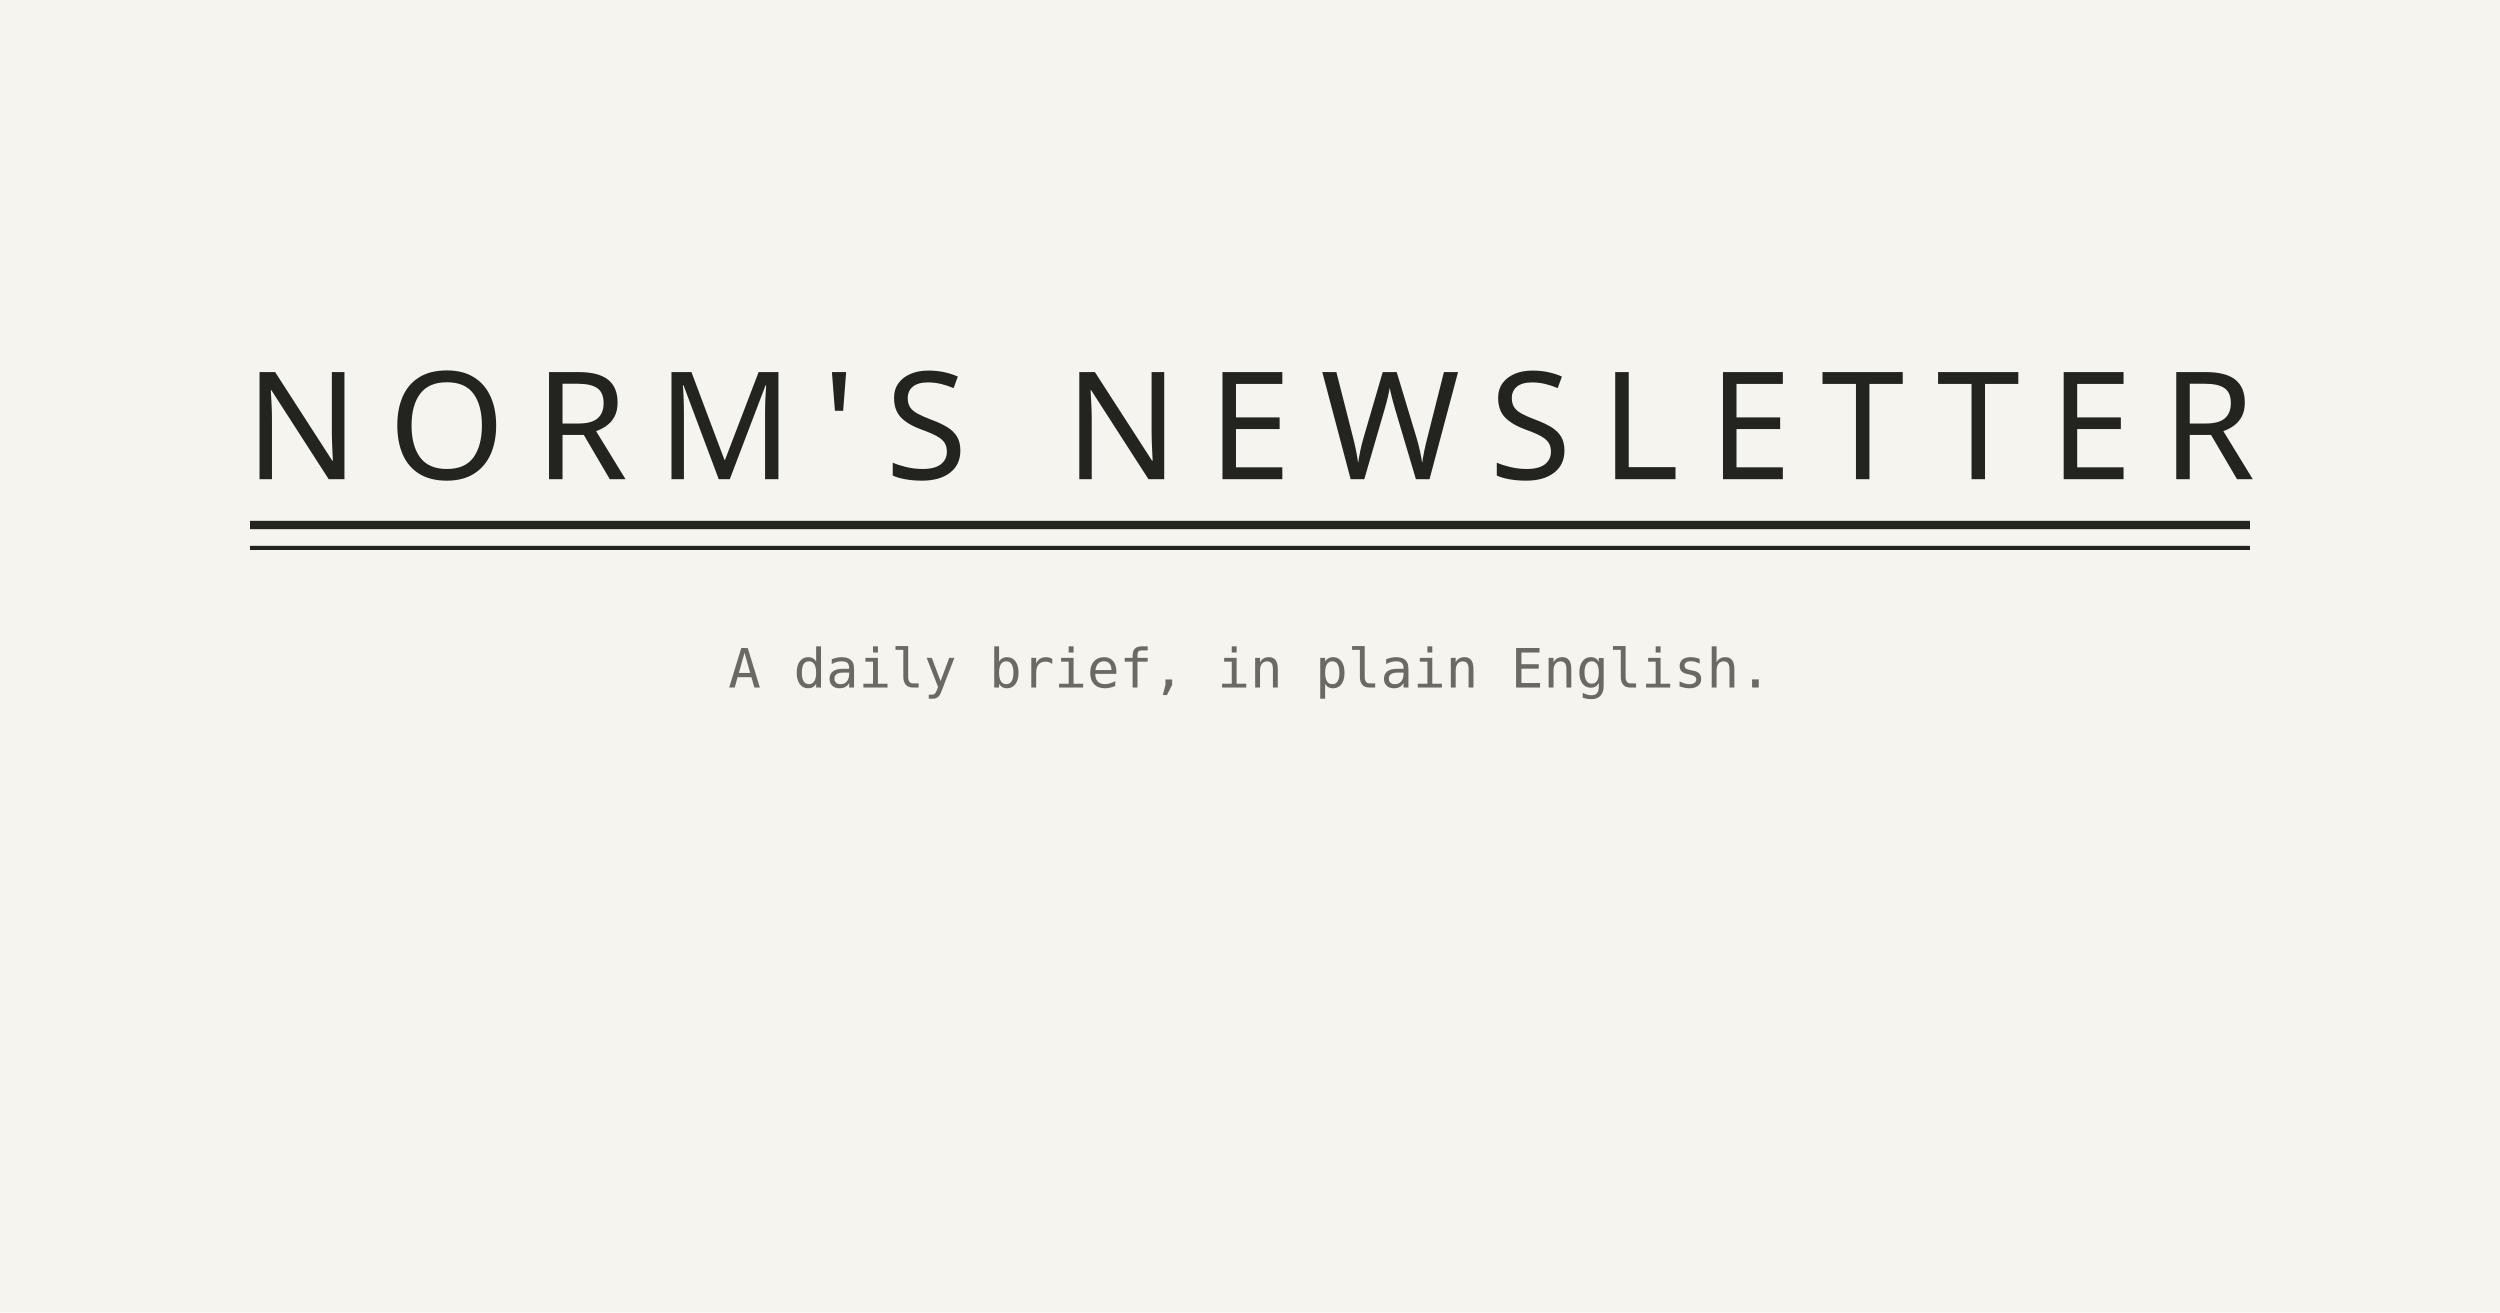
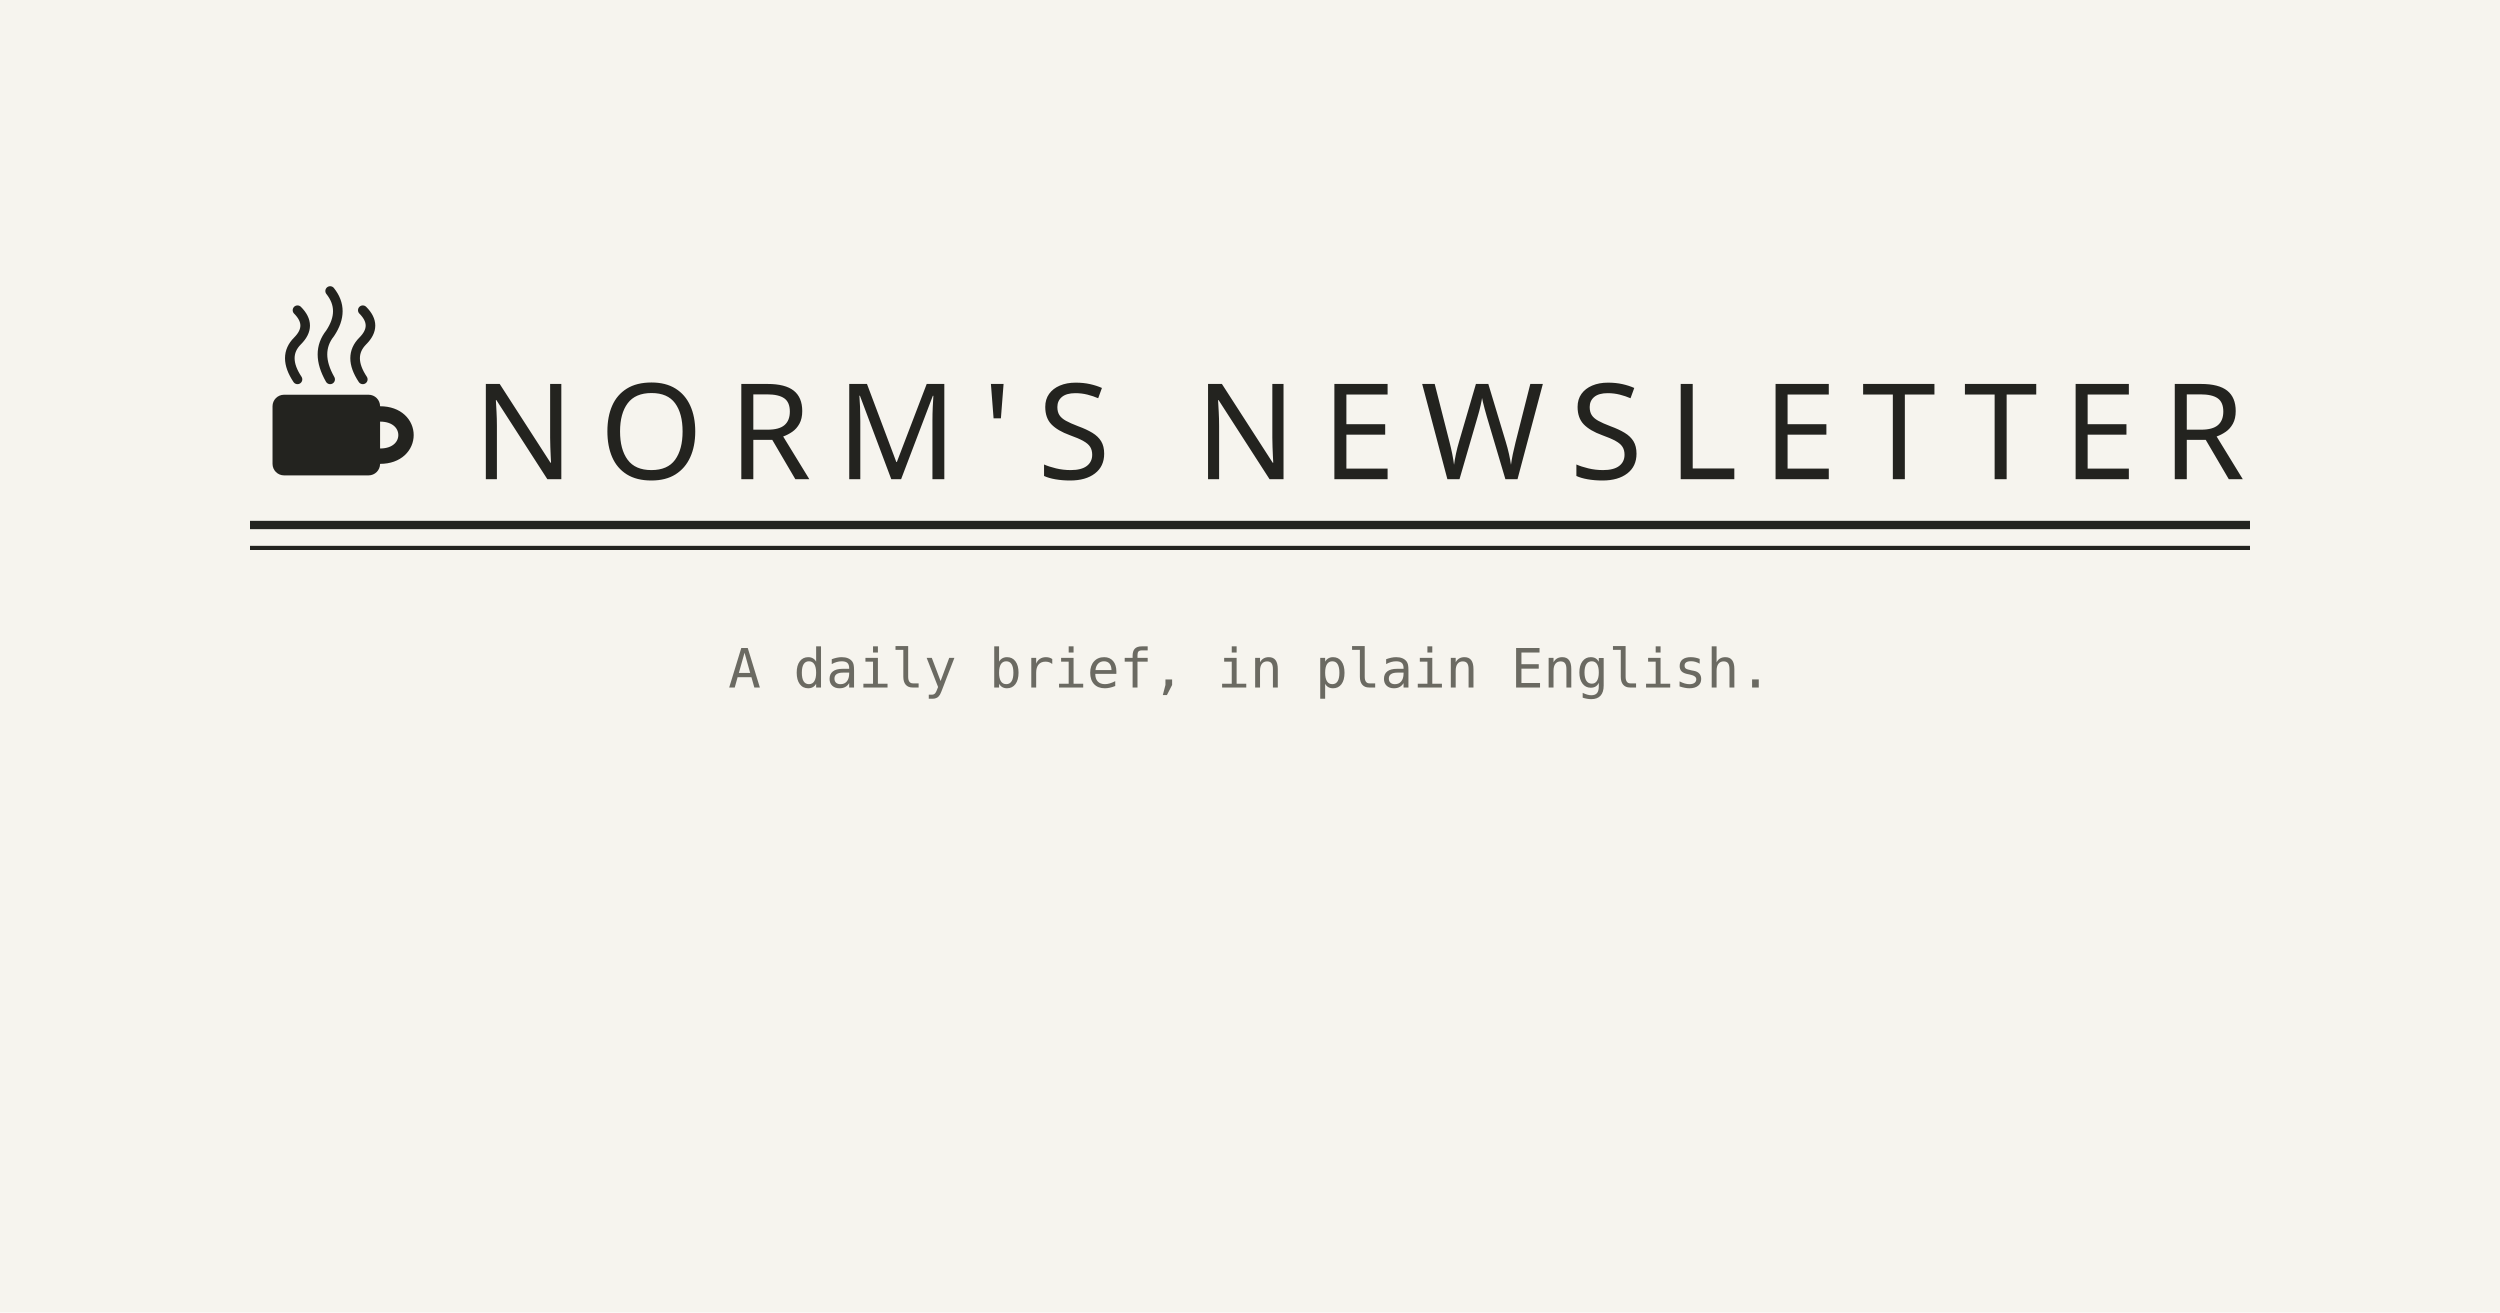
<svg xmlns="http://www.w3.org/2000/svg" width="1200" height="630" viewBox="0 0 1200 630" role="img" aria-label="Norm's Newsletter">
  <rect width="1200" height="630" fill="#F6F4EE" />
+   <svg x="105" y="136" width="118" height="118" viewBox="0 0 128 128" aria-hidden="true">
+     <g fill="none" stroke="#23231F" stroke-width="5" stroke-linecap="round">
+       <path d="M41,50 Q33,38 41,30 Q49,22 41,14" />
+       <path d="M58,50 Q50,36 58,26 Q66,14 58,4" />
+       <path d="M75,50 Q67,38 75,30 Q83,22 75,14" />
+     </g>
+     <path d="M84,68 C102,68 102,90 84,90" fill="none" stroke="#23231F" stroke-width="8" stroke-linecap="round" />
+     <rect x="28" y="58" width="56" height="42" rx="6" ry="6" fill="#23231F" />
+   </svg>
+   <text x="227" y="230" text-anchor="start" font-family="'IBM Plex Sans', sans-serif" font-weight="500" font-size="64" letter-spacing="12" fill="#23231F">NORM'S NEWSLETTER</text>
  <rect x="120" y="250" width="960" height="4" fill="#23231F" />
  <rect x="120" y="262" width="960" height="2" fill="#23231F" />
-   <text x="600" y="230" text-anchor="middle" font-family="'IBM Plex Sans', sans-serif" font-weight="500" font-size="72" letter-spacing="14" fill="#23231F">NORM'S NEWSLETTER</text>
  <text x="600" y="330" text-anchor="middle" font-family="'IBM Plex Mono', monospace" font-size="26" fill="#6B6A62">A daily brief, in plain English.</text>
</svg>
